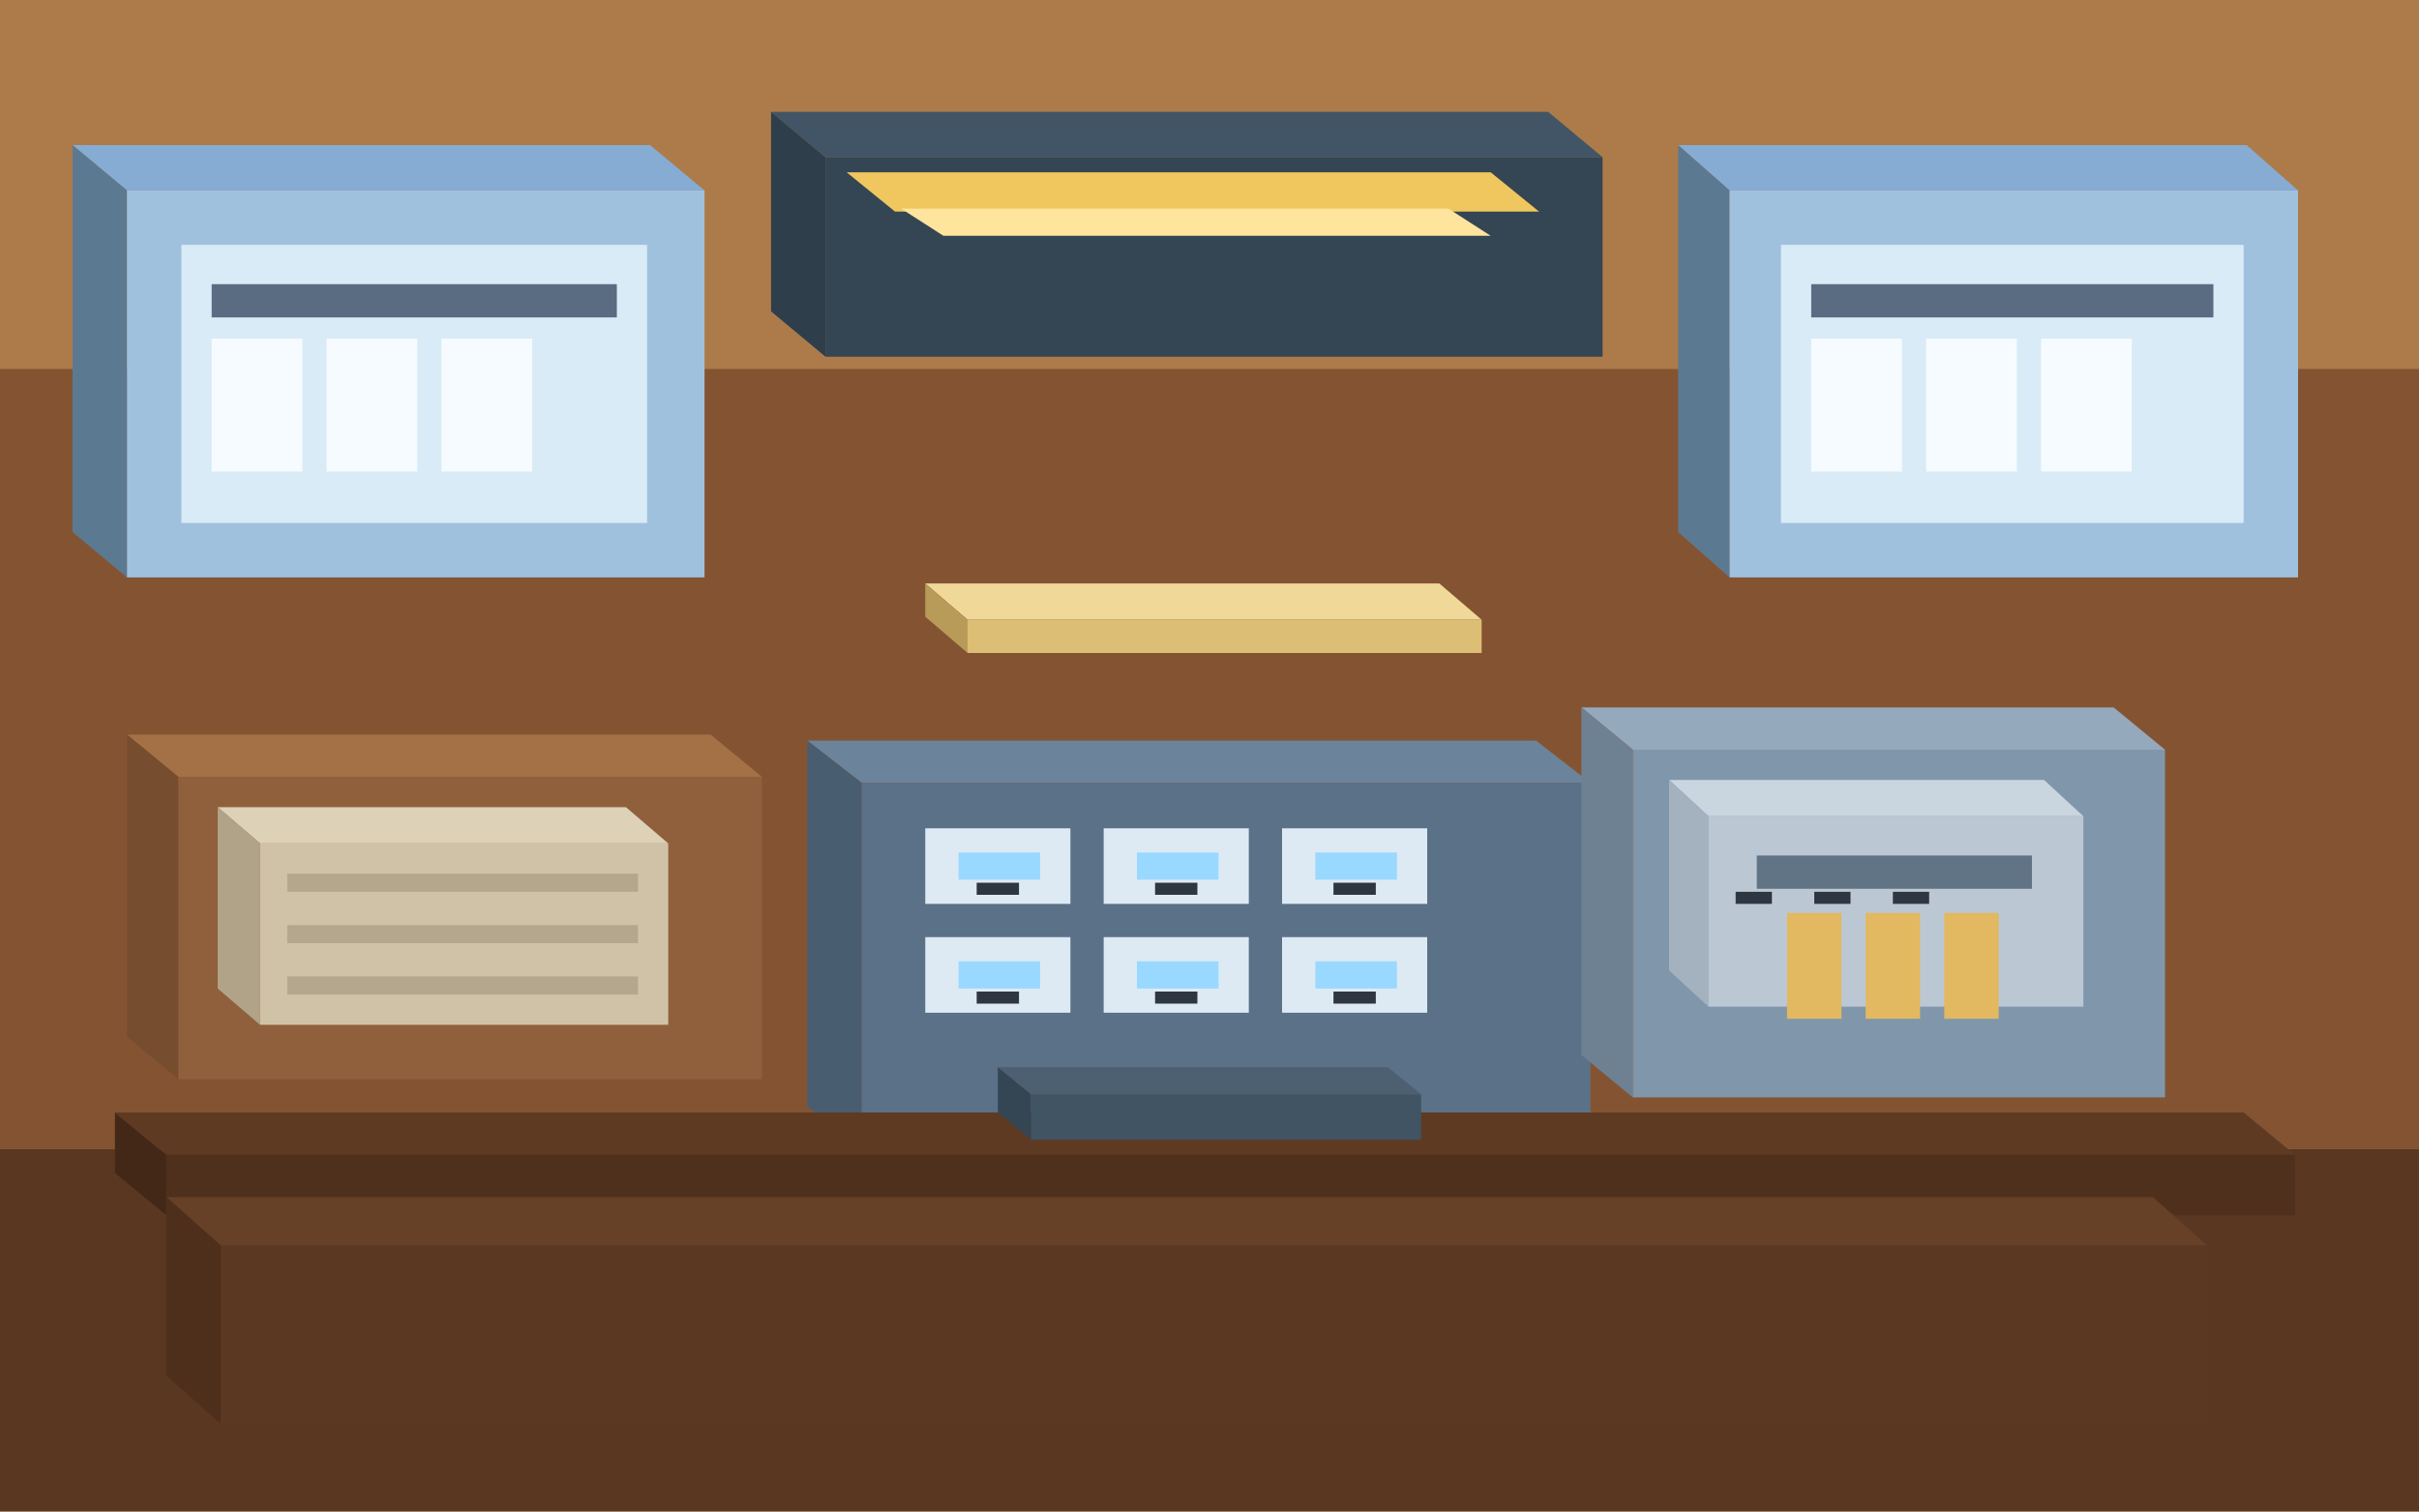
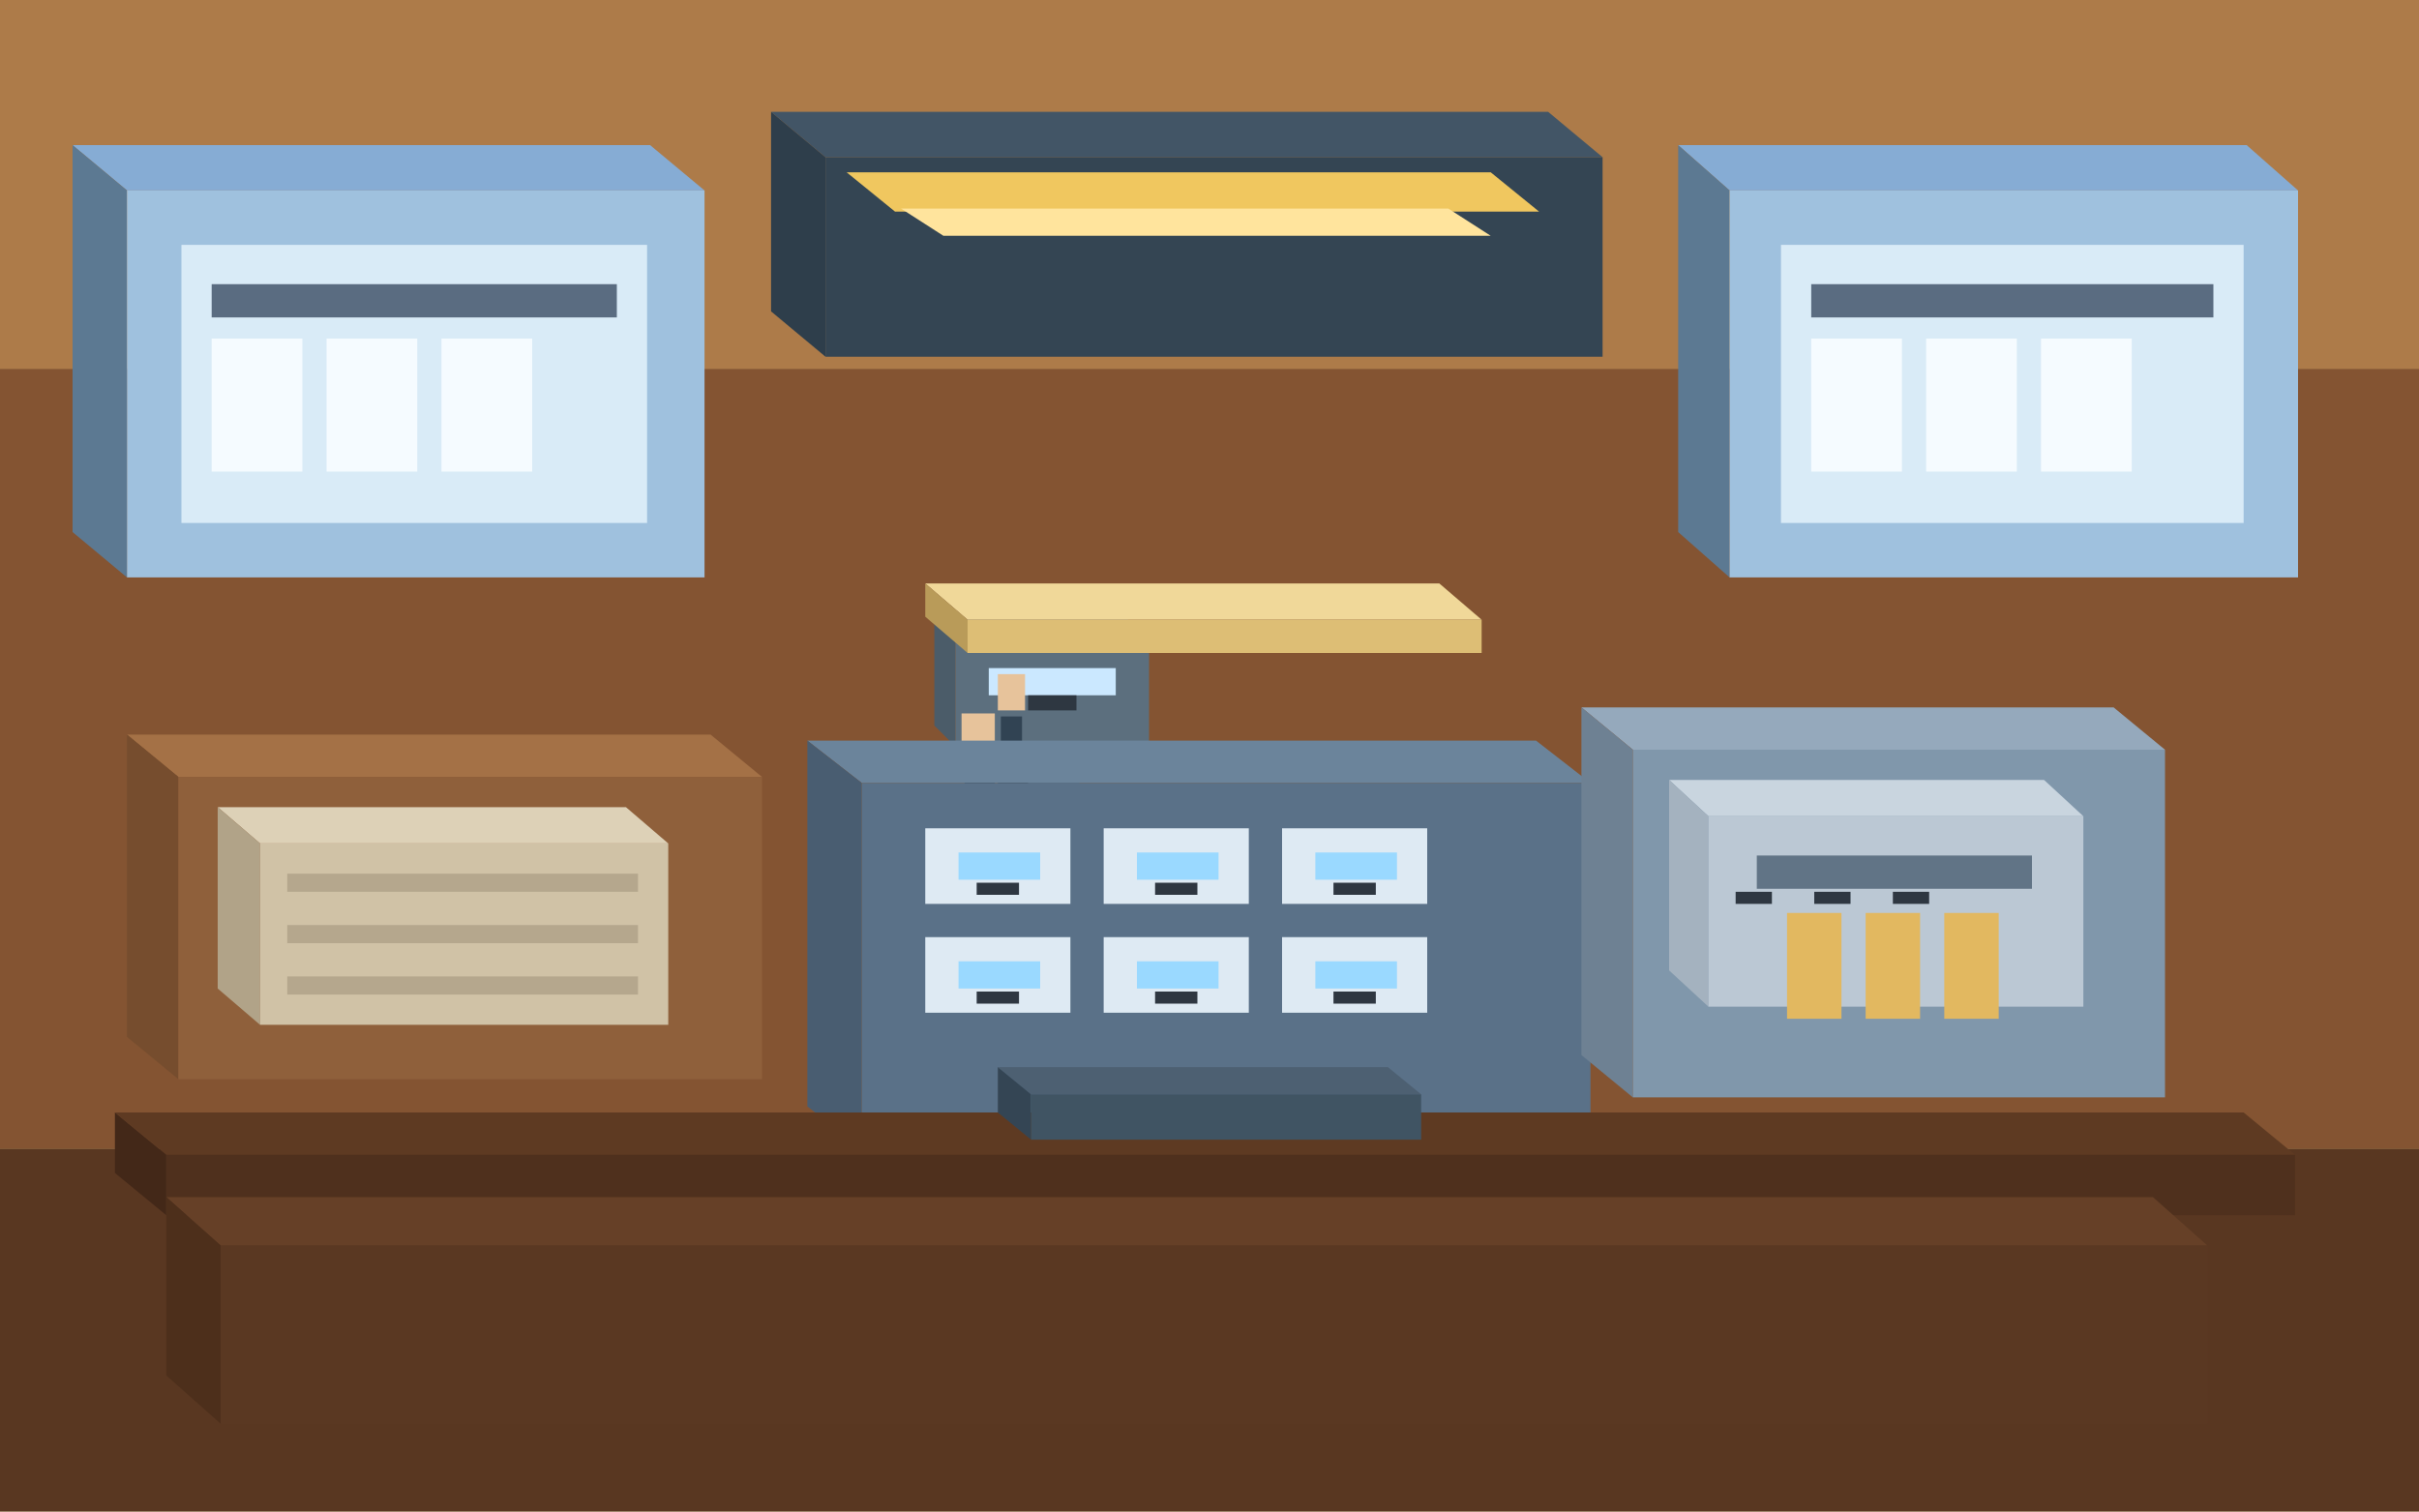
<svg xmlns="http://www.w3.org/2000/svg" width="1600" height="1000" viewBox="0 0 1600 1000" fill="none">
  <rect width="1600" height="1000" fill="#C8A36A" />
  <rect y="0" width="1600" height="244" fill="#AD7B49" />
  <rect y="244" width="1600" height="516" fill="#845432" />
  <rect y="760" width="1600" height="240" fill="#593721" />
  <polygon points="84,126 466,126 430,96 48,96" fill="#86ACD4" />
  <polygon points="84,126 84,382 48,352 48,96" fill="#5C7992" />
  <polygon points="84,126 466,126 466,382 84,382" fill="#9FC1DE" />
  <rect x="120" y="162" width="308" height="184" fill="#D9EBF7" />
  <rect x="140" y="188" width="268" height="22" fill="#5A6C81" />
  <rect x="140" y="224" width="60" height="88" fill="#F5FBFF" />
  <rect x="216" y="224" width="60" height="88" fill="#F5FBFF" />
  <rect x="292" y="224" width="60" height="88" fill="#F5FBFF" />
  <polygon points="1144,126 1520,126 1486,96 1110,96" fill="#86ACD4" />
  <polygon points="1144,126 1144,382 1110,352 1110,96" fill="#5C7992" />
  <polygon points="1144,126 1520,126 1520,382 1144,382" fill="#9FC1DE" />
  <rect x="1178" y="162" width="306" height="184" fill="#D9EBF7" />
  <rect x="1198" y="188" width="266" height="22" fill="#5A6C81" />
  <rect x="1198" y="224" width="60" height="88" fill="#F5FBFF" />
  <rect x="1274" y="224" width="60" height="88" fill="#F5FBFF" />
  <rect x="1350" y="224" width="60" height="88" fill="#F5FBFF" />
  <polygon points="546,104 1060,104 1024,74 510,74" fill="#425566" />
  <polygon points="546,104 546,236 510,206 510,74" fill="#2E3E4B" />
  <polygon points="546,104 1060,104 1060,236 546,236" fill="#344553" />
  <polygon points="592,140 1018,140 986,114 560,114" fill="#F0C75F" />
  <polygon points="624,156 986,156 958,138 596,138" fill="#FFE49D" />
  <polygon points="118,514 504,514 470,486 84,486" fill="#A47146" />
  <polygon points="118,514 118,714 84,686 84,486" fill="#764D2E" />
  <polygon points="118,514 504,514 504,714 118,714" fill="#8F603B" />
  <polygon points="172,558 442,558 414,534 144,534" fill="#DDD1B7" />
  <polygon points="172,558 172,678 144,654 144,534" fill="#B1A388" />
  <polygon points="172,558 442,558 442,678 172,678" fill="#D0C2A6" />
  <rect x="190" y="578" width="232" height="12" fill="#B5A78D" />
  <rect x="190" y="612" width="232" height="12" fill="#B5A78D" />
  <rect x="190" y="646" width="232" height="12" fill="#B5A78D" />
-   <polygon points="632,570 760,570 746,556 618,556" fill="#6D7F8F" />
-   <polygon points="632,570 632,640 618,626 618,556" fill="#4B5C69" />
-   <polygon points="632,570 760,570 760,640 632,640" fill="#5C6F7E" />
-   <rect x="654" y="588" width="84" height="18" fill="#CBE8FF" />
-   <rect x="680" y="606" width="32" height="10" fill="#2E3741" />
-   <rect x="678" y="640" width="36" height="54" fill="#50606D" />
-   <rect x="638" y="650" width="20" height="66" fill="#20252B" />
-   <rect x="660" y="650" width="20" height="66" fill="#20252B" />
-   <rect x="636" y="618" width="22" height="32" fill="#E7C39B" />
-   <rect x="660" y="592" width="18" height="24" fill="#E7C39B" />
-   <rect x="662" y="620" width="14" height="28" fill="#314353" />
-   <rect x="640" y="716" width="18" height="14" fill="#1B2025" />
-   <rect x="662" y="716" width="18" height="14" fill="#1B2025" />
+   <polygon points="632,424 760,424 746,410 618,410" fill="#6D7F8F" />
+   <polygon points="632,424 632,494 618,480 618,410" fill="#4B5C69" />
+   <polygon points="632,424 760,424 760,494 632,494" fill="#5C6F7E" />
+   <rect x="654" y="442" width="84" height="18" fill="#CBE8FF" />
+   <rect x="680" y="460" width="32" height="10" fill="#2E3741" />
+   <rect x="678" y="494" width="36" height="54" fill="#50606D" />
+   <rect x="638" y="504" width="20" height="66" fill="#20252B" />
+   <rect x="660" y="504" width="20" height="66" fill="#20252B" />
+   <rect x="636" y="472" width="22" height="32" fill="#E7C39B" />
+   <rect x="660" y="446" width="18" height="24" fill="#E7C39B" />
+   <rect x="662" y="474" width="14" height="28" fill="#314353" />
+   <rect x="640" y="570" width="18" height="14" fill="#1B2025" />
+   <rect x="662" y="570" width="18" height="14" fill="#1B2025" />
  <polygon points="570,518 1052,518 1016,490 534,490" fill="#6B849B" />
  <polygon points="570,518 570,760 534,732 534,490" fill="#495D71" />
  <polygon points="570,518 1052,518 1052,760 570,760" fill="#5A7188" />
  <rect x="612" y="548" width="96" height="50" fill="#DEEAF3" />
  <rect x="730" y="548" width="96" height="50" fill="#DEEAF3" />
  <rect x="848" y="548" width="96" height="50" fill="#DEEAF3" />
  <rect x="612" y="620" width="96" height="50" fill="#DEEAF3" />
  <rect x="730" y="620" width="96" height="50" fill="#DEEAF3" />
  <rect x="848" y="620" width="96" height="50" fill="#DEEAF3" />
  <rect x="634" y="564" width="54" height="18" fill="#9AD9FF" />
  <rect x="752" y="564" width="54" height="18" fill="#9AD9FF" />
  <rect x="870" y="564" width="54" height="18" fill="#9AD9FF" />
  <rect x="634" y="636" width="54" height="18" fill="#9AD9FF" />
  <rect x="752" y="636" width="54" height="18" fill="#9AD9FF" />
  <rect x="870" y="636" width="54" height="18" fill="#9AD9FF" />
  <rect x="646" y="584" width="28" height="8" fill="#2E3741" />
  <rect x="764" y="584" width="28" height="8" fill="#2E3741" />
  <rect x="882" y="584" width="28" height="8" fill="#2E3741" />
  <rect x="646" y="656" width="28" height="8" fill="#2E3741" />
  <rect x="764" y="656" width="28" height="8" fill="#2E3741" />
  <rect x="882" y="656" width="28" height="8" fill="#2E3741" />
  <polygon points="1080,496 1432,496 1398,468 1046,468" fill="#95A9BC" />
  <polygon points="1080,496 1080,726 1046,698 1046,468" fill="#6E8193" />
  <polygon points="1080,496 1432,496 1432,726 1080,726" fill="#8097AB" />
  <polygon points="1130,540 1378,540 1352,516 1104,516" fill="#C9D5DF" />
  <polygon points="1130,540 1130,666 1104,642 1104,516" fill="#A4B2BF" />
  <polygon points="1130,540 1378,540 1378,666 1130,666" fill="#BBC8D4" />
  <rect x="1162" y="566" width="182" height="22" fill="#617486" />
  <rect x="1182" y="604" width="36" height="70" fill="#E2B860" />
  <rect x="1234" y="604" width="36" height="70" fill="#E2B860" />
  <rect x="1286" y="604" width="36" height="70" fill="#E2B860" />
  <rect x="1148" y="590" width="24" height="8" fill="#2E3741" />
  <rect x="1200" y="590" width="24" height="8" fill="#2E3741" />
  <rect x="1252" y="590" width="24" height="8" fill="#2E3741" />
  <polygon points="110,764 1518,764 1484,736 76,736" fill="#5E3A22" />
  <polygon points="110,764 110,804 76,776 76,736" fill="#432818" />
  <polygon points="110,764 1518,764 1518,804 110,804" fill="#4F301D" />
  <polygon points="146,824 1460,824 1424,792 110,792" fill="#664027" />
  <polygon points="146,824 146,942 110,910 110,792" fill="#4D2F1B" />
  <polygon points="146,824 1460,824 1460,942 146,942" fill="#5A3822" />
  <polygon points="640,410 980,410 952,386 612,386" fill="#F0D899" />
  <polygon points="640,410 640,432 612,408 612,386" fill="#B99B59" />
  <polygon points="640,410 980,410 980,432 640,432" fill="#DDBE75" />
  <polygon points="682,724 940,724 918,706 660,706" fill="#4D6072" />
  <polygon points="682,724 682,754 660,736 660,706" fill="#344554" />
  <polygon points="682,724 940,724 940,754 682,754" fill="#405463" />
</svg>
